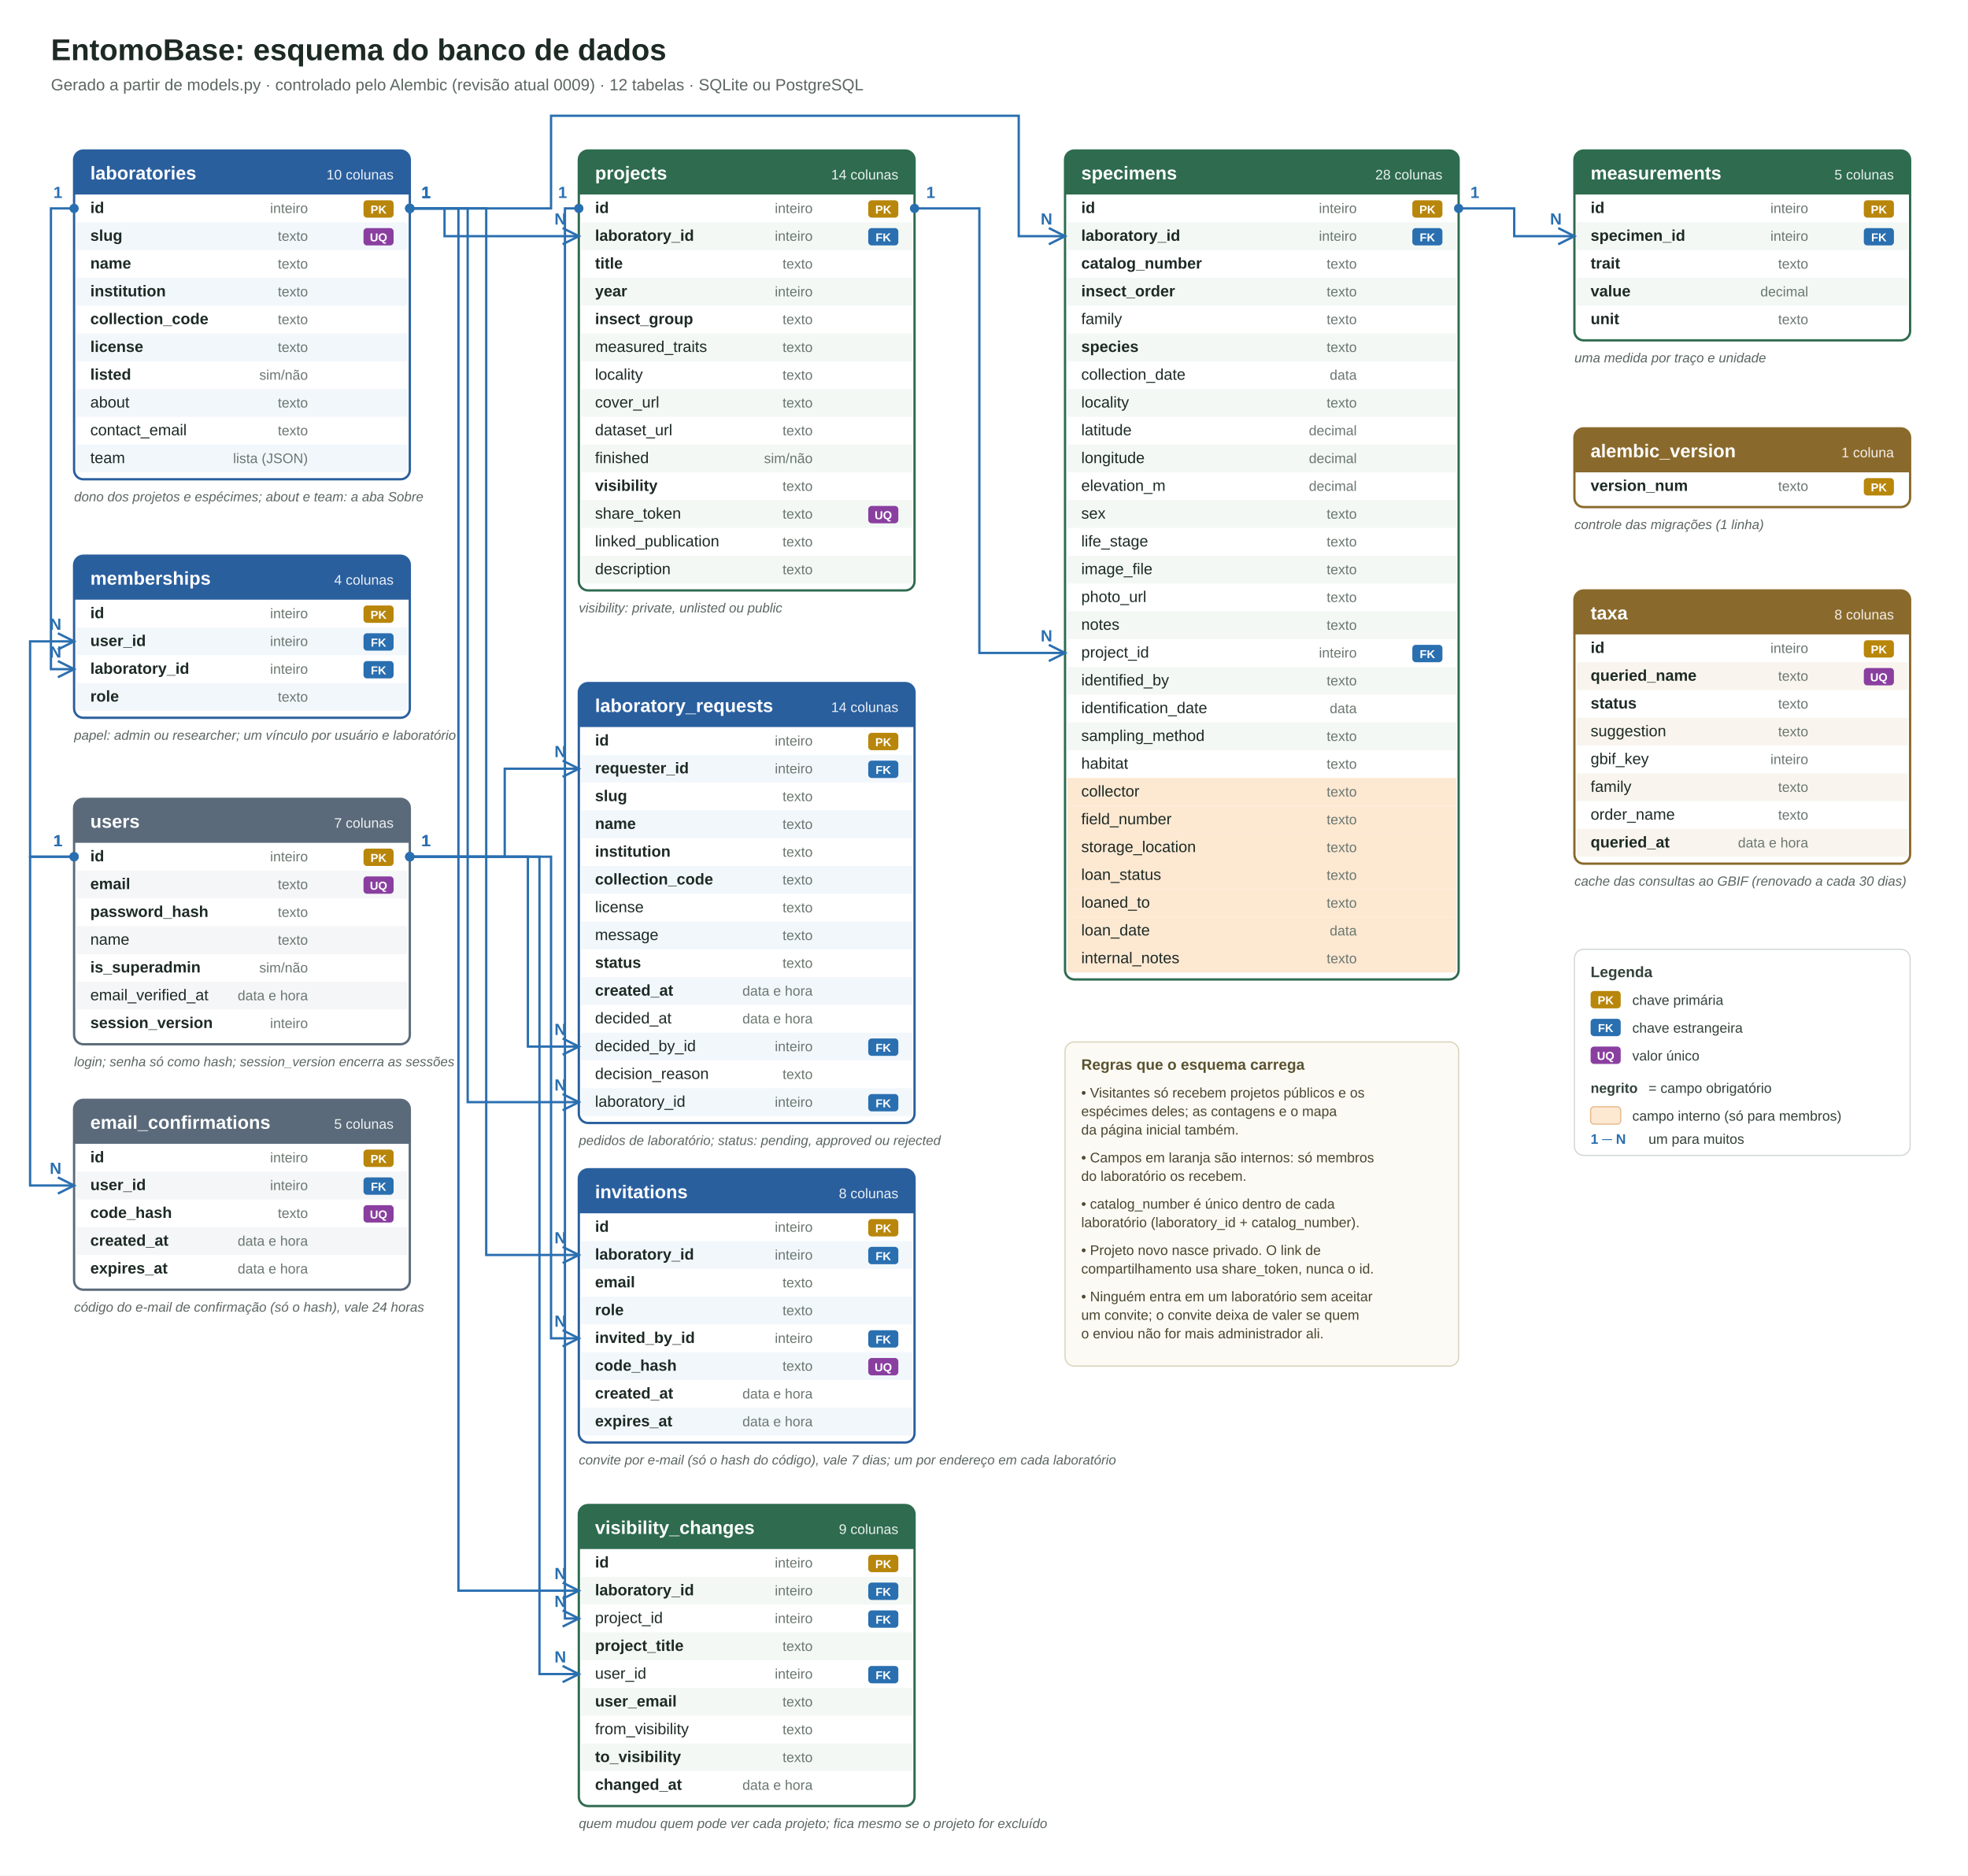
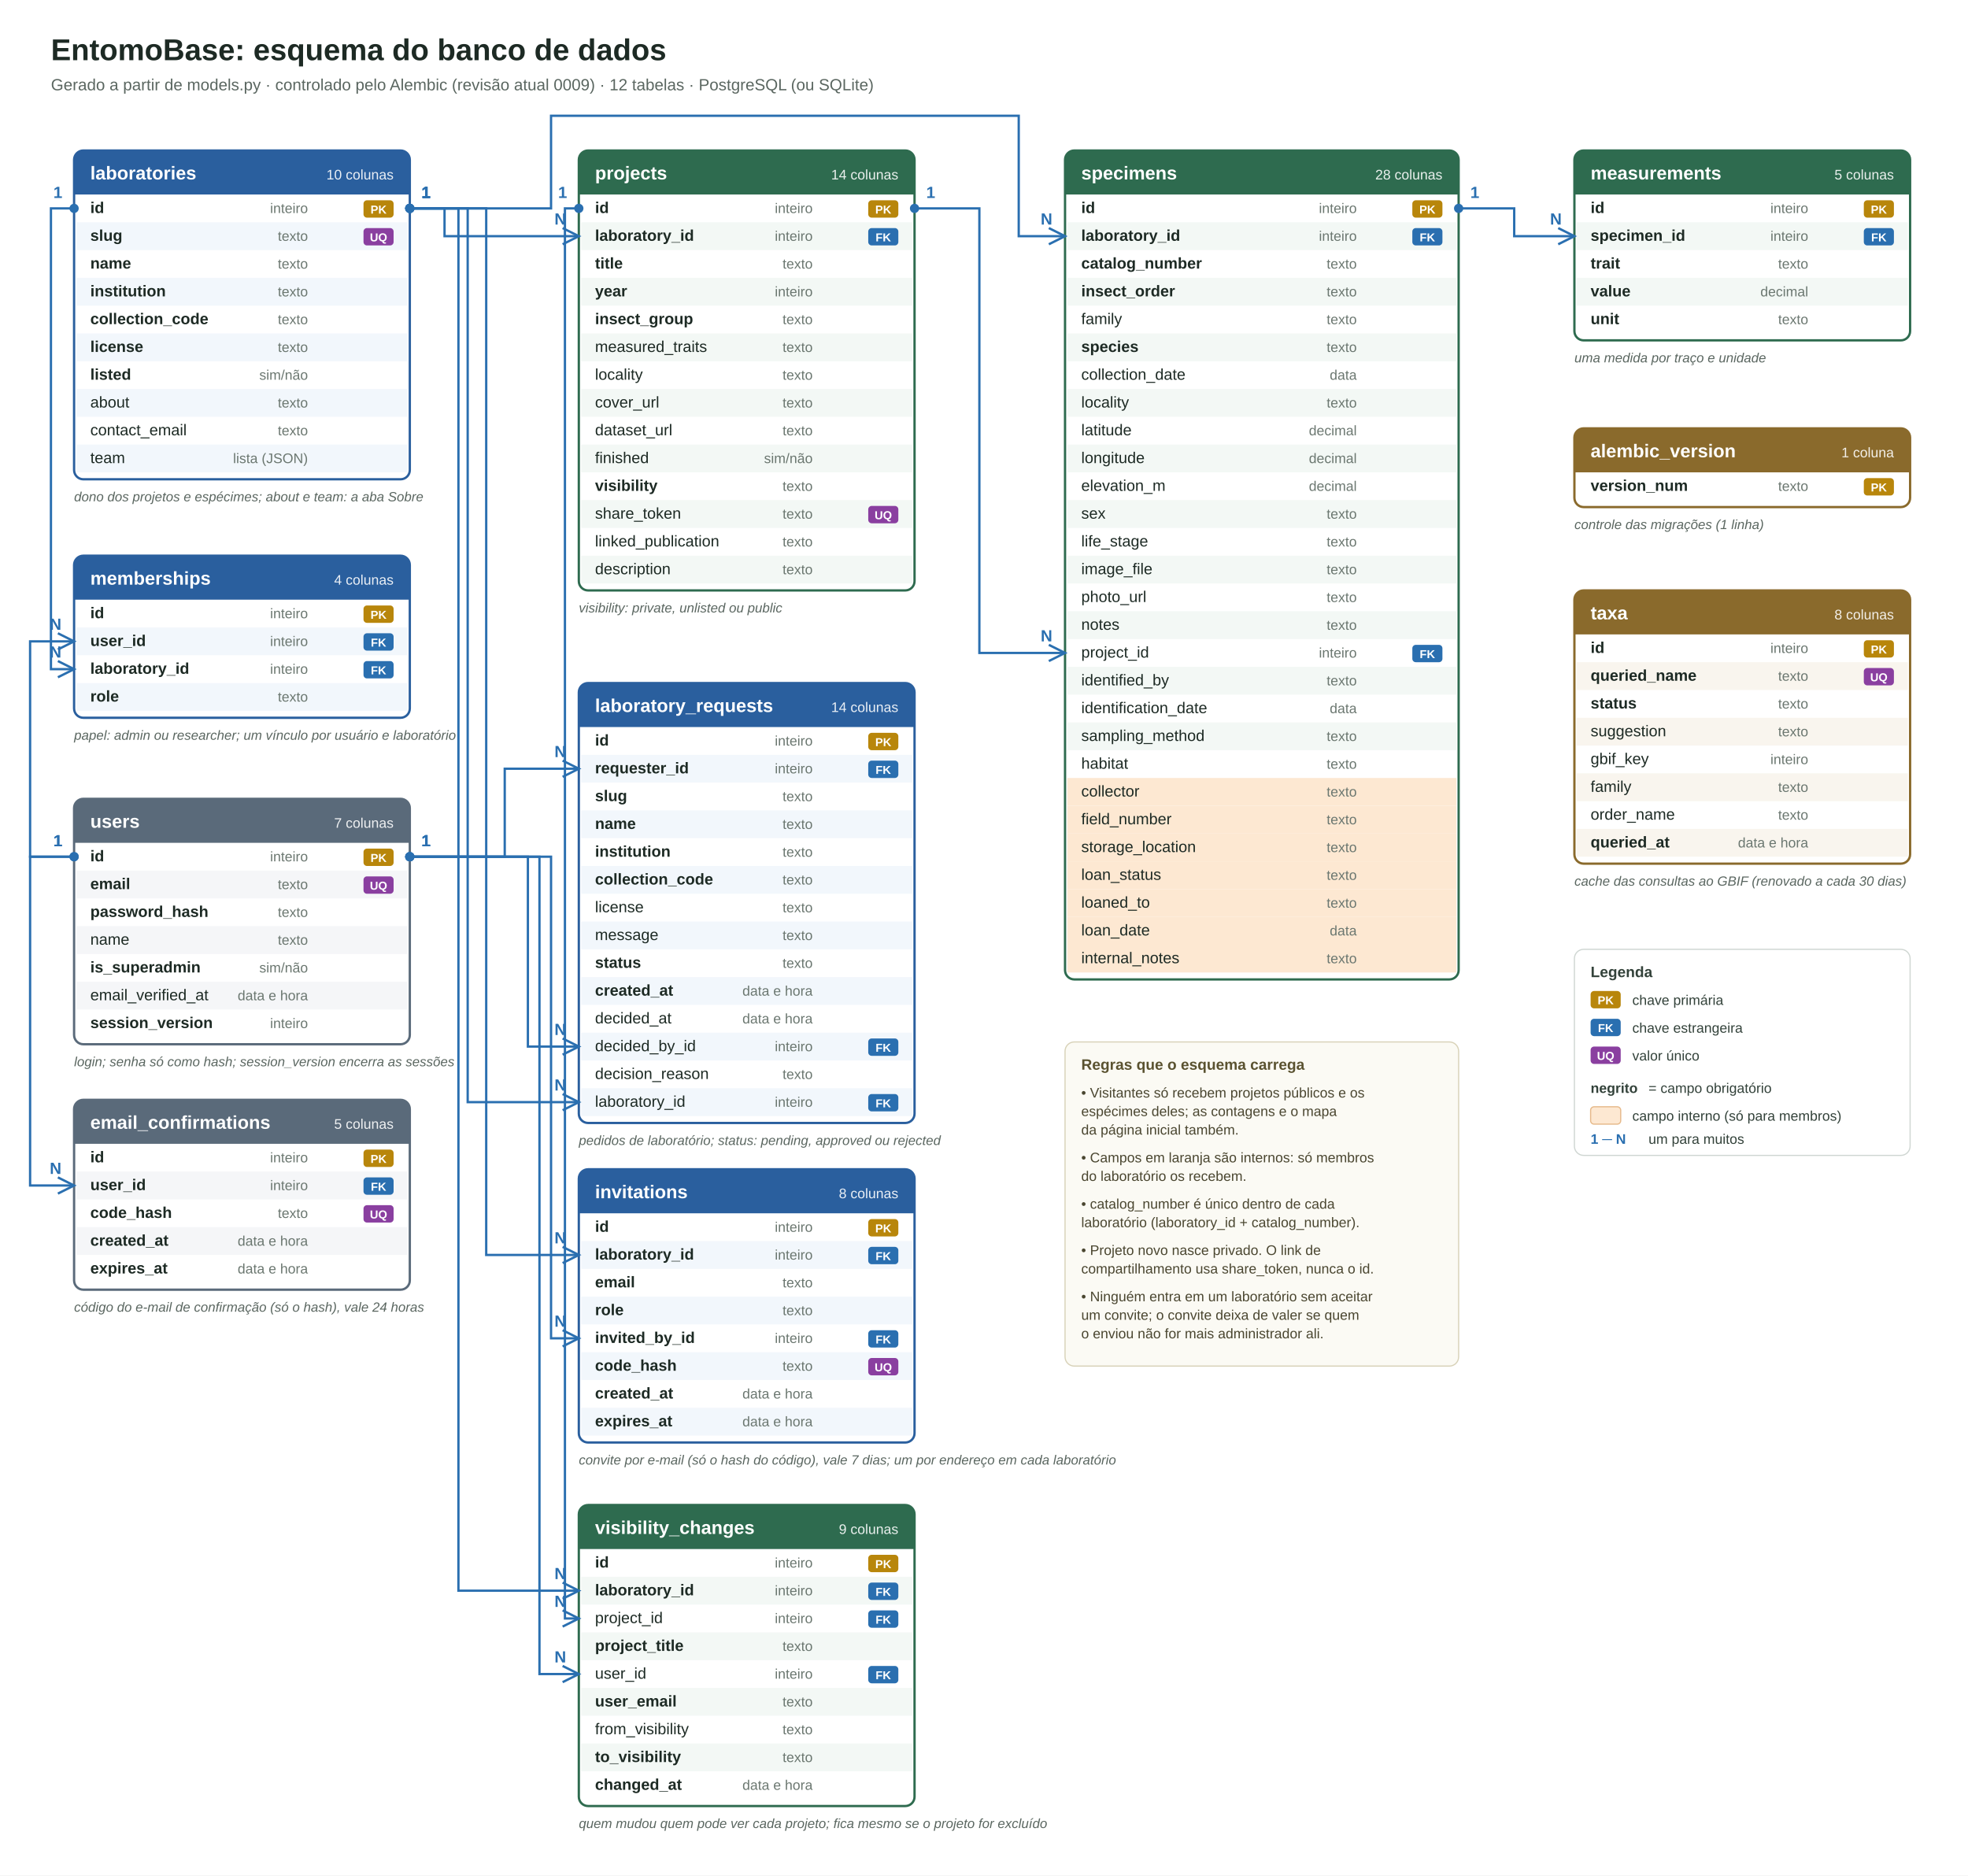
<svg xmlns="http://www.w3.org/2000/svg" viewBox="0 0 1700 1620" width="1700" height="1620" font-family="Segoe UI, Arial, sans-serif">
  <rect width="1700" height="1620" fill="#ffffff" />
  <text x="44" y="52" font-size="26" font-weight="700" fill="#1d2a24">EntomoBase: esquema do banco de dados</text>
-   <text x="44" y="78" font-size="14" fill="#5a6660">Gerado a partir de models.py · controlado pelo Alembic (revisão atual 0009) · 12 tabelas · SQLite ou PostgreSQL</text>
+   <text x="44" y="78" font-size="14" fill="#5a6660">Gerado a partir de models.py · controlado pelo Alembic (revisão atual 0009) · 12 tabelas · PostgreSQL (ou SQLite)</text>
  <rect x="64" y="130" width="290" height="284" rx="8" fill="#ffffff" stroke="#2a5f9e" stroke-width="2" />
  <path d="M64 168 V138 a8 8 0 0 1 8 -8 H346 a8 8 0 0 1 8 8 V168 Z" fill="#2a5f9e" />
  <text x="78" y="155" font-size="16" fill="#ffffff" font-weight="700">laboratories</text>
  <text x="340" y="155" font-size="12" fill="#ffffff" text-anchor="end" opacity="0.9">10 colunas</text>
  <text x="78" y="184" font-size="13.5" fill="#1d2a24" font-weight="700">id</text>
  <text x="266" y="184" font-size="12" fill="#6b7770" text-anchor="end">inteiro</text>
  <rect x="314" y="173" width="26" height="15" rx="3" fill="#b8860b" />
  <text x="327" y="184.5" font-size="10" fill="#ffffff" font-weight="700" text-anchor="middle">PK</text>
  <rect x="66" y="192" width="286" height="24" fill="#eaf1fa" opacity="0.6" />
  <text x="78" y="208" font-size="13.5" fill="#1d2a24" font-weight="700">slug</text>
  <text x="266" y="208" font-size="12" fill="#6b7770" text-anchor="end">texto</text>
  <rect x="314" y="197" width="26" height="15" rx="3" fill="#8a3fa0" />
  <text x="327" y="208.5" font-size="10" fill="#ffffff" font-weight="700" text-anchor="middle">UQ</text>
  <text x="78" y="232" font-size="13.5" fill="#1d2a24" font-weight="700">name</text>
  <text x="266" y="232" font-size="12" fill="#6b7770" text-anchor="end">texto</text>
  <rect x="66" y="240" width="286" height="24" fill="#eaf1fa" opacity="0.6" />
  <text x="78" y="256" font-size="13.5" fill="#1d2a24" font-weight="700">institution</text>
  <text x="266" y="256" font-size="12" fill="#6b7770" text-anchor="end">texto</text>
  <text x="78" y="280" font-size="13.5" fill="#1d2a24" font-weight="700">collection_code</text>
  <text x="266" y="280" font-size="12" fill="#6b7770" text-anchor="end">texto</text>
  <rect x="66" y="288" width="286" height="24" fill="#eaf1fa" opacity="0.6" />
  <text x="78" y="304" font-size="13.5" fill="#1d2a24" font-weight="700">license</text>
  <text x="266" y="304" font-size="12" fill="#6b7770" text-anchor="end">texto</text>
  <text x="78" y="328" font-size="13.5" fill="#1d2a24" font-weight="700">listed</text>
  <text x="266" y="328" font-size="12" fill="#6b7770" text-anchor="end">sim/não</text>
  <rect x="66" y="336" width="286" height="24" fill="#eaf1fa" opacity="0.6" />
  <text x="78" y="352" font-size="13.5" fill="#1d2a24">about</text>
  <text x="266" y="352" font-size="12" fill="#6b7770" text-anchor="end">texto</text>
  <text x="78" y="376" font-size="13.5" fill="#1d2a24">contact_email</text>
  <text x="266" y="376" font-size="12" fill="#6b7770" text-anchor="end">texto</text>
  <rect x="66" y="384" width="286" height="24" fill="#eaf1fa" opacity="0.6" />
  <text x="78" y="400" font-size="13.5" fill="#1d2a24">team</text>
  <text x="266" y="400" font-size="12" fill="#6b7770" text-anchor="end">lista (JSON)</text>
  <text x="64" y="433" font-size="11.5" fill="#5a6660" font-style="italic">dono dos projetos e espécimes; about e team: a aba Sobre</text>
  <rect x="64" y="480" width="290" height="140" rx="8" fill="#ffffff" stroke="#2a5f9e" stroke-width="2" />
  <path d="M64 518 V488 a8 8 0 0 1 8 -8 H346 a8 8 0 0 1 8 8 V518 Z" fill="#2a5f9e" />
  <text x="78" y="505" font-size="16" fill="#ffffff" font-weight="700">memberships</text>
  <text x="340" y="505" font-size="12" fill="#ffffff" text-anchor="end" opacity="0.9">4 colunas</text>
  <text x="78" y="534" font-size="13.5" fill="#1d2a24" font-weight="700">id</text>
  <text x="266" y="534" font-size="12" fill="#6b7770" text-anchor="end">inteiro</text>
  <rect x="314" y="523" width="26" height="15" rx="3" fill="#b8860b" />
  <text x="327" y="534.5" font-size="10" fill="#ffffff" font-weight="700" text-anchor="middle">PK</text>
  <rect x="66" y="542" width="286" height="24" fill="#eaf1fa" opacity="0.6" />
  <text x="78" y="558" font-size="13.5" fill="#1d2a24" font-weight="700">user_id</text>
  <text x="266" y="558" font-size="12" fill="#6b7770" text-anchor="end">inteiro</text>
  <rect x="314" y="547" width="26" height="15" rx="3" fill="#2a6fb0" />
  <text x="327" y="558.5" font-size="10" fill="#ffffff" font-weight="700" text-anchor="middle">FK</text>
  <text x="78" y="582" font-size="13.5" fill="#1d2a24" font-weight="700">laboratory_id</text>
  <text x="266" y="582" font-size="12" fill="#6b7770" text-anchor="end">inteiro</text>
  <rect x="314" y="571" width="26" height="15" rx="3" fill="#2a6fb0" />
  <text x="327" y="582.5" font-size="10" fill="#ffffff" font-weight="700" text-anchor="middle">FK</text>
  <rect x="66" y="590" width="286" height="24" fill="#eaf1fa" opacity="0.6" />
  <text x="78" y="606" font-size="13.5" fill="#1d2a24" font-weight="700">role</text>
  <text x="266" y="606" font-size="12" fill="#6b7770" text-anchor="end">texto</text>
  <text x="64" y="639" font-size="11.5" fill="#5a6660" font-style="italic">papel: admin ou researcher; um vínculo por usuário e laboratório</text>
  <rect x="500" y="130" width="290" height="380" rx="8" fill="#ffffff" stroke="#2e6b4f" stroke-width="2" />
  <path d="M500 168 V138 a8 8 0 0 1 8 -8 H782 a8 8 0 0 1 8 8 V168 Z" fill="#2e6b4f" />
  <text x="514" y="155" font-size="16" fill="#ffffff" font-weight="700">projects</text>
  <text x="776" y="155" font-size="12" fill="#ffffff" text-anchor="end" opacity="0.9">14 colunas</text>
  <text x="514" y="184" font-size="13.5" fill="#1d2a24" font-weight="700">id</text>
  <text x="702" y="184" font-size="12" fill="#6b7770" text-anchor="end">inteiro</text>
  <rect x="750" y="173" width="26" height="15" rx="3" fill="#b8860b" />
  <text x="763" y="184.5" font-size="10" fill="#ffffff" font-weight="700" text-anchor="middle">PK</text>
  <rect x="502" y="192" width="286" height="24" fill="#ebf3ee" opacity="0.6" />
  <text x="514" y="208" font-size="13.5" fill="#1d2a24" font-weight="700">laboratory_id</text>
  <text x="702" y="208" font-size="12" fill="#6b7770" text-anchor="end">inteiro</text>
  <rect x="750" y="197" width="26" height="15" rx="3" fill="#2a6fb0" />
  <text x="763" y="208.5" font-size="10" fill="#ffffff" font-weight="700" text-anchor="middle">FK</text>
  <text x="514" y="232" font-size="13.5" fill="#1d2a24" font-weight="700">title</text>
  <text x="702" y="232" font-size="12" fill="#6b7770" text-anchor="end">texto</text>
  <rect x="502" y="240" width="286" height="24" fill="#ebf3ee" opacity="0.6" />
  <text x="514" y="256" font-size="13.5" fill="#1d2a24" font-weight="700">year</text>
  <text x="702" y="256" font-size="12" fill="#6b7770" text-anchor="end">inteiro</text>
  <text x="514" y="280" font-size="13.5" fill="#1d2a24" font-weight="700">insect_group</text>
  <text x="702" y="280" font-size="12" fill="#6b7770" text-anchor="end">texto</text>
  <rect x="502" y="288" width="286" height="24" fill="#ebf3ee" opacity="0.6" />
  <text x="514" y="304" font-size="13.5" fill="#1d2a24">measured_traits</text>
  <text x="702" y="304" font-size="12" fill="#6b7770" text-anchor="end">texto</text>
  <text x="514" y="328" font-size="13.5" fill="#1d2a24">locality</text>
  <text x="702" y="328" font-size="12" fill="#6b7770" text-anchor="end">texto</text>
  <rect x="502" y="336" width="286" height="24" fill="#ebf3ee" opacity="0.6" />
  <text x="514" y="352" font-size="13.5" fill="#1d2a24">cover_url</text>
  <text x="702" y="352" font-size="12" fill="#6b7770" text-anchor="end">texto</text>
  <text x="514" y="376" font-size="13.5" fill="#1d2a24">dataset_url</text>
  <text x="702" y="376" font-size="12" fill="#6b7770" text-anchor="end">texto</text>
  <rect x="502" y="384" width="286" height="24" fill="#ebf3ee" opacity="0.6" />
  <text x="514" y="400" font-size="13.5" fill="#1d2a24">finished</text>
  <text x="702" y="400" font-size="12" fill="#6b7770" text-anchor="end">sim/não</text>
  <text x="514" y="424" font-size="13.5" fill="#1d2a24" font-weight="700">visibility</text>
  <text x="702" y="424" font-size="12" fill="#6b7770" text-anchor="end">texto</text>
  <rect x="502" y="432" width="286" height="24" fill="#ebf3ee" opacity="0.6" />
  <text x="514" y="448" font-size="13.5" fill="#1d2a24">share_token</text>
  <text x="702" y="448" font-size="12" fill="#6b7770" text-anchor="end">texto</text>
  <rect x="750" y="437" width="26" height="15" rx="3" fill="#8a3fa0" />
  <text x="763" y="448.5" font-size="10" fill="#ffffff" font-weight="700" text-anchor="middle">UQ</text>
  <text x="514" y="472" font-size="13.5" fill="#1d2a24">linked_publication</text>
  <text x="702" y="472" font-size="12" fill="#6b7770" text-anchor="end">texto</text>
  <rect x="502" y="480" width="286" height="24" fill="#ebf3ee" opacity="0.6" />
  <text x="514" y="496" font-size="13.5" fill="#1d2a24">description</text>
  <text x="702" y="496" font-size="12" fill="#6b7770" text-anchor="end">texto</text>
  <text x="500" y="529" font-size="11.5" fill="#5a6660" font-style="italic">visibility: private, unlisted ou public</text>
  <rect x="920" y="130" width="340" height="716" rx="8" fill="#ffffff" stroke="#2e6b4f" stroke-width="2" />
  <path d="M920 168 V138 a8 8 0 0 1 8 -8 H1252 a8 8 0 0 1 8 8 V168 Z" fill="#2e6b4f" />
  <text x="934" y="155" font-size="16" fill="#ffffff" font-weight="700">specimens</text>
  <text x="1246" y="155" font-size="12" fill="#ffffff" text-anchor="end" opacity="0.9">28 colunas</text>
  <text x="934" y="184" font-size="13.5" fill="#1d2a24" font-weight="700">id</text>
  <text x="1172" y="184" font-size="12" fill="#6b7770" text-anchor="end">inteiro</text>
  <rect x="1220" y="173" width="26" height="15" rx="3" fill="#b8860b" />
  <text x="1233" y="184.5" font-size="10" fill="#ffffff" font-weight="700" text-anchor="middle">PK</text>
  <rect x="922" y="192" width="336" height="24" fill="#ebf3ee" opacity="0.6" />
  <text x="934" y="208" font-size="13.5" fill="#1d2a24" font-weight="700">laboratory_id</text>
  <text x="1172" y="208" font-size="12" fill="#6b7770" text-anchor="end">inteiro</text>
  <rect x="1220" y="197" width="26" height="15" rx="3" fill="#2a6fb0" />
  <text x="1233" y="208.5" font-size="10" fill="#ffffff" font-weight="700" text-anchor="middle">FK</text>
  <text x="934" y="232" font-size="13.5" fill="#1d2a24" font-weight="700">catalog_number</text>
  <text x="1172" y="232" font-size="12" fill="#6b7770" text-anchor="end">texto</text>
  <rect x="922" y="240" width="336" height="24" fill="#ebf3ee" opacity="0.6" />
  <text x="934" y="256" font-size="13.5" fill="#1d2a24" font-weight="700">insect_order</text>
  <text x="1172" y="256" font-size="12" fill="#6b7770" text-anchor="end">texto</text>
  <text x="934" y="280" font-size="13.5" fill="#1d2a24">family</text>
  <text x="1172" y="280" font-size="12" fill="#6b7770" text-anchor="end">texto</text>
  <rect x="922" y="288" width="336" height="24" fill="#ebf3ee" opacity="0.6" />
  <text x="934" y="304" font-size="13.5" fill="#1d2a24" font-weight="700">species</text>
  <text x="1172" y="304" font-size="12" fill="#6b7770" text-anchor="end">texto</text>
  <text x="934" y="328" font-size="13.5" fill="#1d2a24">collection_date</text>
  <text x="1172" y="328" font-size="12" fill="#6b7770" text-anchor="end">data</text>
  <rect x="922" y="336" width="336" height="24" fill="#ebf3ee" opacity="0.6" />
  <text x="934" y="352" font-size="13.5" fill="#1d2a24">locality</text>
  <text x="1172" y="352" font-size="12" fill="#6b7770" text-anchor="end">texto</text>
  <text x="934" y="376" font-size="13.5" fill="#1d2a24">latitude</text>
  <text x="1172" y="376" font-size="12" fill="#6b7770" text-anchor="end">decimal</text>
  <rect x="922" y="384" width="336" height="24" fill="#ebf3ee" opacity="0.6" />
  <text x="934" y="400" font-size="13.5" fill="#1d2a24">longitude</text>
  <text x="1172" y="400" font-size="12" fill="#6b7770" text-anchor="end">decimal</text>
  <text x="934" y="424" font-size="13.5" fill="#1d2a24">elevation_m</text>
  <text x="1172" y="424" font-size="12" fill="#6b7770" text-anchor="end">decimal</text>
  <rect x="922" y="432" width="336" height="24" fill="#ebf3ee" opacity="0.6" />
  <text x="934" y="448" font-size="13.5" fill="#1d2a24">sex</text>
  <text x="1172" y="448" font-size="12" fill="#6b7770" text-anchor="end">texto</text>
  <text x="934" y="472" font-size="13.5" fill="#1d2a24">life_stage</text>
  <text x="1172" y="472" font-size="12" fill="#6b7770" text-anchor="end">texto</text>
  <rect x="922" y="480" width="336" height="24" fill="#ebf3ee" opacity="0.6" />
  <text x="934" y="496" font-size="13.5" fill="#1d2a24">image_file</text>
  <text x="1172" y="496" font-size="12" fill="#6b7770" text-anchor="end">texto</text>
  <text x="934" y="520" font-size="13.5" fill="#1d2a24">photo_url</text>
  <text x="1172" y="520" font-size="12" fill="#6b7770" text-anchor="end">texto</text>
  <rect x="922" y="528" width="336" height="24" fill="#ebf3ee" opacity="0.6" />
  <text x="934" y="544" font-size="13.5" fill="#1d2a24">notes</text>
  <text x="1172" y="544" font-size="12" fill="#6b7770" text-anchor="end">texto</text>
  <text x="934" y="568" font-size="13.5" fill="#1d2a24">project_id</text>
  <text x="1172" y="568" font-size="12" fill="#6b7770" text-anchor="end">inteiro</text>
  <rect x="1220" y="557" width="26" height="15" rx="3" fill="#2a6fb0" />
  <text x="1233" y="568.5" font-size="10" fill="#ffffff" font-weight="700" text-anchor="middle">FK</text>
  <rect x="922" y="576" width="336" height="24" fill="#ebf3ee" opacity="0.6" />
  <text x="934" y="592" font-size="13.5" fill="#1d2a24">identified_by</text>
  <text x="1172" y="592" font-size="12" fill="#6b7770" text-anchor="end">texto</text>
  <text x="934" y="616" font-size="13.5" fill="#1d2a24">identification_date</text>
  <text x="1172" y="616" font-size="12" fill="#6b7770" text-anchor="end">data</text>
  <rect x="922" y="624" width="336" height="24" fill="#ebf3ee" opacity="0.6" />
  <text x="934" y="640" font-size="13.5" fill="#1d2a24">sampling_method</text>
  <text x="1172" y="640" font-size="12" fill="#6b7770" text-anchor="end">texto</text>
  <text x="934" y="664" font-size="13.5" fill="#1d2a24">habitat</text>
  <text x="1172" y="664" font-size="12" fill="#6b7770" text-anchor="end">texto</text>
  <rect x="922" y="672" width="336" height="24" fill="#fde8d2" />
  <text x="934" y="688" font-size="13.5" fill="#1d2a24">collector</text>
  <text x="1172" y="688" font-size="12" fill="#6b7770" text-anchor="end">texto</text>
  <rect x="922" y="696" width="336" height="24" fill="#fde8d2" />
  <text x="934" y="712" font-size="13.5" fill="#1d2a24">field_number</text>
  <text x="1172" y="712" font-size="12" fill="#6b7770" text-anchor="end">texto</text>
  <rect x="922" y="720" width="336" height="24" fill="#fde8d2" />
  <text x="934" y="736" font-size="13.5" fill="#1d2a24">storage_location</text>
  <text x="1172" y="736" font-size="12" fill="#6b7770" text-anchor="end">texto</text>
  <rect x="922" y="744" width="336" height="24" fill="#fde8d2" />
  <text x="934" y="760" font-size="13.5" fill="#1d2a24">loan_status</text>
  <text x="1172" y="760" font-size="12" fill="#6b7770" text-anchor="end">texto</text>
  <rect x="922" y="768" width="336" height="24" fill="#fde8d2" />
  <text x="934" y="784" font-size="13.5" fill="#1d2a24">loaned_to</text>
  <text x="1172" y="784" font-size="12" fill="#6b7770" text-anchor="end">texto</text>
  <rect x="922" y="792" width="336" height="24" fill="#fde8d2" />
  <text x="934" y="808" font-size="13.5" fill="#1d2a24">loan_date</text>
  <text x="1172" y="808" font-size="12" fill="#6b7770" text-anchor="end">data</text>
  <rect x="922" y="816" width="336" height="24" fill="#fde8d2" />
  <text x="934" y="832" font-size="13.5" fill="#1d2a24">internal_notes</text>
  <text x="1172" y="832" font-size="12" fill="#6b7770" text-anchor="end">texto</text>
  <rect x="1360" y="130" width="290" height="164" rx="8" fill="#ffffff" stroke="#2e6b4f" stroke-width="2" />
  <path d="M1360 168 V138 a8 8 0 0 1 8 -8 H1642 a8 8 0 0 1 8 8 V168 Z" fill="#2e6b4f" />
  <text x="1374" y="155" font-size="16" fill="#ffffff" font-weight="700">measurements</text>
  <text x="1636" y="155" font-size="12" fill="#ffffff" text-anchor="end" opacity="0.9">5 colunas</text>
  <text x="1374" y="184" font-size="13.5" fill="#1d2a24" font-weight="700">id</text>
  <text x="1562" y="184" font-size="12" fill="#6b7770" text-anchor="end">inteiro</text>
  <rect x="1610" y="173" width="26" height="15" rx="3" fill="#b8860b" />
  <text x="1623" y="184.5" font-size="10" fill="#ffffff" font-weight="700" text-anchor="middle">PK</text>
  <rect x="1362" y="192" width="286" height="24" fill="#ebf3ee" opacity="0.6" />
  <text x="1374" y="208" font-size="13.5" fill="#1d2a24" font-weight="700">specimen_id</text>
  <text x="1562" y="208" font-size="12" fill="#6b7770" text-anchor="end">inteiro</text>
  <rect x="1610" y="197" width="26" height="15" rx="3" fill="#2a6fb0" />
  <text x="1623" y="208.5" font-size="10" fill="#ffffff" font-weight="700" text-anchor="middle">FK</text>
  <text x="1374" y="232" font-size="13.5" fill="#1d2a24" font-weight="700">trait</text>
  <text x="1562" y="232" font-size="12" fill="#6b7770" text-anchor="end">texto</text>
  <rect x="1362" y="240" width="286" height="24" fill="#ebf3ee" opacity="0.6" />
  <text x="1374" y="256" font-size="13.5" fill="#1d2a24" font-weight="700">value</text>
  <text x="1562" y="256" font-size="12" fill="#6b7770" text-anchor="end">decimal</text>
  <text x="1374" y="280" font-size="13.5" fill="#1d2a24" font-weight="700">unit</text>
  <text x="1562" y="280" font-size="12" fill="#6b7770" text-anchor="end">texto</text>
  <text x="1360" y="313" font-size="11.5" fill="#5a6660" font-style="italic">uma medida por traço e unidade</text>
  <rect x="64" y="690" width="290" height="212" rx="8" fill="#ffffff" stroke="#5a6a7a" stroke-width="2" />
  <path d="M64 728 V698 a8 8 0 0 1 8 -8 H346 a8 8 0 0 1 8 8 V728 Z" fill="#5a6a7a" />
  <text x="78" y="715" font-size="16" fill="#ffffff" font-weight="700">users</text>
  <text x="340" y="715" font-size="12" fill="#ffffff" text-anchor="end" opacity="0.9">7 colunas</text>
  <text x="78" y="744" font-size="13.5" fill="#1d2a24" font-weight="700">id</text>
  <text x="266" y="744" font-size="12" fill="#6b7770" text-anchor="end">inteiro</text>
  <rect x="314" y="733" width="26" height="15" rx="3" fill="#b8860b" />
  <text x="327" y="744.5" font-size="10" fill="#ffffff" font-weight="700" text-anchor="middle">PK</text>
  <rect x="66" y="752" width="286" height="24" fill="#eef0f3" opacity="0.6" />
  <text x="78" y="768" font-size="13.5" fill="#1d2a24" font-weight="700">email</text>
  <text x="266" y="768" font-size="12" fill="#6b7770" text-anchor="end">texto</text>
  <rect x="314" y="757" width="26" height="15" rx="3" fill="#8a3fa0" />
  <text x="327" y="768.5" font-size="10" fill="#ffffff" font-weight="700" text-anchor="middle">UQ</text>
  <text x="78" y="792" font-size="13.5" fill="#1d2a24" font-weight="700">password_hash</text>
  <text x="266" y="792" font-size="12" fill="#6b7770" text-anchor="end">texto</text>
  <rect x="66" y="800" width="286" height="24" fill="#eef0f3" opacity="0.6" />
  <text x="78" y="816" font-size="13.5" fill="#1d2a24">name</text>
  <text x="266" y="816" font-size="12" fill="#6b7770" text-anchor="end">texto</text>
  <text x="78" y="840" font-size="13.5" fill="#1d2a24" font-weight="700">is_superadmin</text>
  <text x="266" y="840" font-size="12" fill="#6b7770" text-anchor="end">sim/não</text>
  <rect x="66" y="848" width="286" height="24" fill="#eef0f3" opacity="0.6" />
  <text x="78" y="864" font-size="13.5" fill="#1d2a24">email_verified_at</text>
  <text x="266" y="864" font-size="12" fill="#6b7770" text-anchor="end">data e hora</text>
  <text x="78" y="888" font-size="13.5" fill="#1d2a24" font-weight="700">session_version</text>
  <text x="266" y="888" font-size="12" fill="#6b7770" text-anchor="end">inteiro</text>
  <text x="64" y="921" font-size="11.5" fill="#5a6660" font-style="italic">login; senha só como hash; session_version encerra as sessões</text>
  <rect x="64" y="950" width="290" height="164" rx="8" fill="#ffffff" stroke="#5a6a7a" stroke-width="2" />
  <path d="M64 988 V958 a8 8 0 0 1 8 -8 H346 a8 8 0 0 1 8 8 V988 Z" fill="#5a6a7a" />
  <text x="78" y="975" font-size="16" fill="#ffffff" font-weight="700">email_confirmations</text>
  <text x="340" y="975" font-size="12" fill="#ffffff" text-anchor="end" opacity="0.9">5 colunas</text>
  <text x="78" y="1004" font-size="13.5" fill="#1d2a24" font-weight="700">id</text>
  <text x="266" y="1004" font-size="12" fill="#6b7770" text-anchor="end">inteiro</text>
  <rect x="314" y="993" width="26" height="15" rx="3" fill="#b8860b" />
  <text x="327" y="1004.5" font-size="10" fill="#ffffff" font-weight="700" text-anchor="middle">PK</text>
  <rect x="66" y="1012" width="286" height="24" fill="#eef0f3" opacity="0.6" />
  <text x="78" y="1028" font-size="13.5" fill="#1d2a24" font-weight="700">user_id</text>
  <text x="266" y="1028" font-size="12" fill="#6b7770" text-anchor="end">inteiro</text>
  <rect x="314" y="1017" width="26" height="15" rx="3" fill="#2a6fb0" />
  <text x="327" y="1028.5" font-size="10" fill="#ffffff" font-weight="700" text-anchor="middle">FK</text>
  <text x="78" y="1052" font-size="13.5" fill="#1d2a24" font-weight="700">code_hash</text>
  <text x="266" y="1052" font-size="12" fill="#6b7770" text-anchor="end">texto</text>
  <rect x="314" y="1041" width="26" height="15" rx="3" fill="#8a3fa0" />
  <text x="327" y="1052.5" font-size="10" fill="#ffffff" font-weight="700" text-anchor="middle">UQ</text>
  <rect x="66" y="1060" width="286" height="24" fill="#eef0f3" opacity="0.6" />
  <text x="78" y="1076" font-size="13.5" fill="#1d2a24" font-weight="700">created_at</text>
  <text x="266" y="1076" font-size="12" fill="#6b7770" text-anchor="end">data e hora</text>
  <text x="78" y="1100" font-size="13.5" fill="#1d2a24" font-weight="700">expires_at</text>
  <text x="266" y="1100" font-size="12" fill="#6b7770" text-anchor="end">data e hora</text>
  <text x="64" y="1133" font-size="11.5" fill="#5a6660" font-style="italic">código do e-mail de confirmação (só o hash), vale 24 horas</text>
  <rect x="500" y="1010" width="290" height="236" rx="8" fill="#ffffff" stroke="#2a5f9e" stroke-width="2" />
  <path d="M500 1048 V1018 a8 8 0 0 1 8 -8 H782 a8 8 0 0 1 8 8 V1048 Z" fill="#2a5f9e" />
  <text x="514" y="1035" font-size="16" fill="#ffffff" font-weight="700">invitations</text>
  <text x="776" y="1035" font-size="12" fill="#ffffff" text-anchor="end" opacity="0.9">8 colunas</text>
  <text x="514" y="1064" font-size="13.5" fill="#1d2a24" font-weight="700">id</text>
  <text x="702" y="1064" font-size="12" fill="#6b7770" text-anchor="end">inteiro</text>
  <rect x="750" y="1053" width="26" height="15" rx="3" fill="#b8860b" />
  <text x="763" y="1064.5" font-size="10" fill="#ffffff" font-weight="700" text-anchor="middle">PK</text>
  <rect x="502" y="1072" width="286" height="24" fill="#eaf1fa" opacity="0.6" />
  <text x="514" y="1088" font-size="13.5" fill="#1d2a24" font-weight="700">laboratory_id</text>
  <text x="702" y="1088" font-size="12" fill="#6b7770" text-anchor="end">inteiro</text>
  <rect x="750" y="1077" width="26" height="15" rx="3" fill="#2a6fb0" />
  <text x="763" y="1088.5" font-size="10" fill="#ffffff" font-weight="700" text-anchor="middle">FK</text>
  <text x="514" y="1112" font-size="13.5" fill="#1d2a24" font-weight="700">email</text>
  <text x="702" y="1112" font-size="12" fill="#6b7770" text-anchor="end">texto</text>
  <rect x="502" y="1120" width="286" height="24" fill="#eaf1fa" opacity="0.6" />
  <text x="514" y="1136" font-size="13.5" fill="#1d2a24" font-weight="700">role</text>
  <text x="702" y="1136" font-size="12" fill="#6b7770" text-anchor="end">texto</text>
  <text x="514" y="1160" font-size="13.5" fill="#1d2a24" font-weight="700">invited_by_id</text>
  <text x="702" y="1160" font-size="12" fill="#6b7770" text-anchor="end">inteiro</text>
  <rect x="750" y="1149" width="26" height="15" rx="3" fill="#2a6fb0" />
  <text x="763" y="1160.5" font-size="10" fill="#ffffff" font-weight="700" text-anchor="middle">FK</text>
  <rect x="502" y="1168" width="286" height="24" fill="#eaf1fa" opacity="0.6" />
  <text x="514" y="1184" font-size="13.5" fill="#1d2a24" font-weight="700">code_hash</text>
  <text x="702" y="1184" font-size="12" fill="#6b7770" text-anchor="end">texto</text>
  <rect x="750" y="1173" width="26" height="15" rx="3" fill="#8a3fa0" />
  <text x="763" y="1184.5" font-size="10" fill="#ffffff" font-weight="700" text-anchor="middle">UQ</text>
  <text x="514" y="1208" font-size="13.5" fill="#1d2a24" font-weight="700">created_at</text>
  <text x="702" y="1208" font-size="12" fill="#6b7770" text-anchor="end">data e hora</text>
  <rect x="502" y="1216" width="286" height="24" fill="#eaf1fa" opacity="0.6" />
  <text x="514" y="1232" font-size="13.5" fill="#1d2a24" font-weight="700">expires_at</text>
  <text x="702" y="1232" font-size="12" fill="#6b7770" text-anchor="end">data e hora</text>
  <text x="500" y="1265" font-size="11.5" fill="#5a6660" font-style="italic">convite por e-mail (só o hash do código), vale 7 dias; um por endereço em cada laboratório</text>
  <rect x="500" y="1300" width="290" height="260" rx="8" fill="#ffffff" stroke="#2e6b4f" stroke-width="2" />
  <path d="M500 1338 V1308 a8 8 0 0 1 8 -8 H782 a8 8 0 0 1 8 8 V1338 Z" fill="#2e6b4f" />
  <text x="514" y="1325" font-size="16" fill="#ffffff" font-weight="700">visibility_changes</text>
  <text x="776" y="1325" font-size="12" fill="#ffffff" text-anchor="end" opacity="0.9">9 colunas</text>
  <text x="514" y="1354" font-size="13.5" fill="#1d2a24" font-weight="700">id</text>
  <text x="702" y="1354" font-size="12" fill="#6b7770" text-anchor="end">inteiro</text>
  <rect x="750" y="1343" width="26" height="15" rx="3" fill="#b8860b" />
  <text x="763" y="1354.5" font-size="10" fill="#ffffff" font-weight="700" text-anchor="middle">PK</text>
  <rect x="502" y="1362" width="286" height="24" fill="#ebf3ee" opacity="0.6" />
  <text x="514" y="1378" font-size="13.5" fill="#1d2a24" font-weight="700">laboratory_id</text>
  <text x="702" y="1378" font-size="12" fill="#6b7770" text-anchor="end">inteiro</text>
  <rect x="750" y="1367" width="26" height="15" rx="3" fill="#2a6fb0" />
  <text x="763" y="1378.5" font-size="10" fill="#ffffff" font-weight="700" text-anchor="middle">FK</text>
  <text x="514" y="1402" font-size="13.5" fill="#1d2a24">project_id</text>
  <text x="702" y="1402" font-size="12" fill="#6b7770" text-anchor="end">inteiro</text>
  <rect x="750" y="1391" width="26" height="15" rx="3" fill="#2a6fb0" />
  <text x="763" y="1402.5" font-size="10" fill="#ffffff" font-weight="700" text-anchor="middle">FK</text>
  <rect x="502" y="1410" width="286" height="24" fill="#ebf3ee" opacity="0.6" />
  <text x="514" y="1426" font-size="13.5" fill="#1d2a24" font-weight="700">project_title</text>
  <text x="702" y="1426" font-size="12" fill="#6b7770" text-anchor="end">texto</text>
  <text x="514" y="1450" font-size="13.5" fill="#1d2a24">user_id</text>
  <text x="702" y="1450" font-size="12" fill="#6b7770" text-anchor="end">inteiro</text>
  <rect x="750" y="1439" width="26" height="15" rx="3" fill="#2a6fb0" />
  <text x="763" y="1450.5" font-size="10" fill="#ffffff" font-weight="700" text-anchor="middle">FK</text>
  <rect x="502" y="1458" width="286" height="24" fill="#ebf3ee" opacity="0.6" />
  <text x="514" y="1474" font-size="13.5" fill="#1d2a24" font-weight="700">user_email</text>
  <text x="702" y="1474" font-size="12" fill="#6b7770" text-anchor="end">texto</text>
  <text x="514" y="1498" font-size="13.5" fill="#1d2a24">from_visibility</text>
  <text x="702" y="1498" font-size="12" fill="#6b7770" text-anchor="end">texto</text>
  <rect x="502" y="1506" width="286" height="24" fill="#ebf3ee" opacity="0.6" />
  <text x="514" y="1522" font-size="13.5" fill="#1d2a24" font-weight="700">to_visibility</text>
  <text x="702" y="1522" font-size="12" fill="#6b7770" text-anchor="end">texto</text>
  <text x="514" y="1546" font-size="13.5" fill="#1d2a24" font-weight="700">changed_at</text>
  <text x="702" y="1546" font-size="12" fill="#6b7770" text-anchor="end">data e hora</text>
  <text x="500" y="1579" font-size="11.5" fill="#5a6660" font-style="italic">quem mudou quem pode ver cada projeto; fica mesmo se o projeto for excluído</text>
  <rect x="500" y="590" width="290" height="380" rx="8" fill="#ffffff" stroke="#2a5f9e" stroke-width="2" />
  <path d="M500 628 V598 a8 8 0 0 1 8 -8 H782 a8 8 0 0 1 8 8 V628 Z" fill="#2a5f9e" />
  <text x="514" y="615" font-size="16" fill="#ffffff" font-weight="700">laboratory_requests</text>
  <text x="776" y="615" font-size="12" fill="#ffffff" text-anchor="end" opacity="0.9">14 colunas</text>
  <text x="514" y="644" font-size="13.5" fill="#1d2a24" font-weight="700">id</text>
  <text x="702" y="644" font-size="12" fill="#6b7770" text-anchor="end">inteiro</text>
  <rect x="750" y="633" width="26" height="15" rx="3" fill="#b8860b" />
  <text x="763" y="644.5" font-size="10" fill="#ffffff" font-weight="700" text-anchor="middle">PK</text>
  <rect x="502" y="652" width="286" height="24" fill="#eaf1fa" opacity="0.6" />
  <text x="514" y="668" font-size="13.5" fill="#1d2a24" font-weight="700">requester_id</text>
  <text x="702" y="668" font-size="12" fill="#6b7770" text-anchor="end">inteiro</text>
  <rect x="750" y="657" width="26" height="15" rx="3" fill="#2a6fb0" />
  <text x="763" y="668.5" font-size="10" fill="#ffffff" font-weight="700" text-anchor="middle">FK</text>
  <text x="514" y="692" font-size="13.5" fill="#1d2a24" font-weight="700">slug</text>
  <text x="702" y="692" font-size="12" fill="#6b7770" text-anchor="end">texto</text>
  <rect x="502" y="700" width="286" height="24" fill="#eaf1fa" opacity="0.6" />
  <text x="514" y="716" font-size="13.5" fill="#1d2a24" font-weight="700">name</text>
  <text x="702" y="716" font-size="12" fill="#6b7770" text-anchor="end">texto</text>
  <text x="514" y="740" font-size="13.5" fill="#1d2a24" font-weight="700">institution</text>
  <text x="702" y="740" font-size="12" fill="#6b7770" text-anchor="end">texto</text>
  <rect x="502" y="748" width="286" height="24" fill="#eaf1fa" opacity="0.6" />
  <text x="514" y="764" font-size="13.5" fill="#1d2a24" font-weight="700">collection_code</text>
  <text x="702" y="764" font-size="12" fill="#6b7770" text-anchor="end">texto</text>
  <text x="514" y="788" font-size="13.5" fill="#1d2a24">license</text>
  <text x="702" y="788" font-size="12" fill="#6b7770" text-anchor="end">texto</text>
  <rect x="502" y="796" width="286" height="24" fill="#eaf1fa" opacity="0.6" />
  <text x="514" y="812" font-size="13.5" fill="#1d2a24">message</text>
  <text x="702" y="812" font-size="12" fill="#6b7770" text-anchor="end">texto</text>
  <text x="514" y="836" font-size="13.5" fill="#1d2a24" font-weight="700">status</text>
  <text x="702" y="836" font-size="12" fill="#6b7770" text-anchor="end">texto</text>
  <rect x="502" y="844" width="286" height="24" fill="#eaf1fa" opacity="0.6" />
  <text x="514" y="860" font-size="13.5" fill="#1d2a24" font-weight="700">created_at</text>
  <text x="702" y="860" font-size="12" fill="#6b7770" text-anchor="end">data e hora</text>
  <text x="514" y="884" font-size="13.5" fill="#1d2a24">decided_at</text>
  <text x="702" y="884" font-size="12" fill="#6b7770" text-anchor="end">data e hora</text>
  <rect x="502" y="892" width="286" height="24" fill="#eaf1fa" opacity="0.6" />
  <text x="514" y="908" font-size="13.5" fill="#1d2a24">decided_by_id</text>
  <text x="702" y="908" font-size="12" fill="#6b7770" text-anchor="end">inteiro</text>
  <rect x="750" y="897" width="26" height="15" rx="3" fill="#2a6fb0" />
  <text x="763" y="908.5" font-size="10" fill="#ffffff" font-weight="700" text-anchor="middle">FK</text>
  <text x="514" y="932" font-size="13.5" fill="#1d2a24">decision_reason</text>
  <text x="702" y="932" font-size="12" fill="#6b7770" text-anchor="end">texto</text>
  <rect x="502" y="940" width="286" height="24" fill="#eaf1fa" opacity="0.6" />
  <text x="514" y="956" font-size="13.5" fill="#1d2a24">laboratory_id</text>
  <text x="702" y="956" font-size="12" fill="#6b7770" text-anchor="end">inteiro</text>
  <rect x="750" y="945" width="26" height="15" rx="3" fill="#2a6fb0" />
  <text x="763" y="956.5" font-size="10" fill="#ffffff" font-weight="700" text-anchor="middle">FK</text>
  <text x="500" y="989" font-size="11.5" fill="#5a6660" font-style="italic">pedidos de laboratório; status: pending, approved ou rejected</text>
  <rect x="1360" y="510" width="290" height="236" rx="8" fill="#ffffff" stroke="#8a6a2c" stroke-width="2" />
  <path d="M1360 548 V518 a8 8 0 0 1 8 -8 H1642 a8 8 0 0 1 8 8 V548 Z" fill="#8a6a2c" />
  <text x="1374" y="535" font-size="16" fill="#ffffff" font-weight="700">taxa</text>
  <text x="1636" y="535" font-size="12" fill="#ffffff" text-anchor="end" opacity="0.9">8 colunas</text>
  <text x="1374" y="564" font-size="13.5" fill="#1d2a24" font-weight="700">id</text>
  <text x="1562" y="564" font-size="12" fill="#6b7770" text-anchor="end">inteiro</text>
  <rect x="1610" y="553" width="26" height="15" rx="3" fill="#b8860b" />
  <text x="1623" y="564.5" font-size="10" fill="#ffffff" font-weight="700" text-anchor="middle">PK</text>
  <rect x="1362" y="572" width="286" height="24" fill="#f5efe2" opacity="0.6" />
  <text x="1374" y="588" font-size="13.5" fill="#1d2a24" font-weight="700">queried_name</text>
  <text x="1562" y="588" font-size="12" fill="#6b7770" text-anchor="end">texto</text>
  <rect x="1610" y="577" width="26" height="15" rx="3" fill="#8a3fa0" />
  <text x="1623" y="588.5" font-size="10" fill="#ffffff" font-weight="700" text-anchor="middle">UQ</text>
  <text x="1374" y="612" font-size="13.5" fill="#1d2a24" font-weight="700">status</text>
  <text x="1562" y="612" font-size="12" fill="#6b7770" text-anchor="end">texto</text>
  <rect x="1362" y="620" width="286" height="24" fill="#f5efe2" opacity="0.6" />
  <text x="1374" y="636" font-size="13.5" fill="#1d2a24">suggestion</text>
  <text x="1562" y="636" font-size="12" fill="#6b7770" text-anchor="end">texto</text>
  <text x="1374" y="660" font-size="13.5" fill="#1d2a24">gbif_key</text>
  <text x="1562" y="660" font-size="12" fill="#6b7770" text-anchor="end">inteiro</text>
  <rect x="1362" y="668" width="286" height="24" fill="#f5efe2" opacity="0.6" />
  <text x="1374" y="684" font-size="13.5" fill="#1d2a24">family</text>
  <text x="1562" y="684" font-size="12" fill="#6b7770" text-anchor="end">texto</text>
  <text x="1374" y="708" font-size="13.5" fill="#1d2a24">order_name</text>
  <text x="1562" y="708" font-size="12" fill="#6b7770" text-anchor="end">texto</text>
  <rect x="1362" y="716" width="286" height="24" fill="#f5efe2" opacity="0.6" />
  <text x="1374" y="732" font-size="13.5" fill="#1d2a24" font-weight="700">queried_at</text>
  <text x="1562" y="732" font-size="12" fill="#6b7770" text-anchor="end">data e hora</text>
  <text x="1360" y="765" font-size="11.5" fill="#5a6660" font-style="italic">cache das consultas ao GBIF (renovado a cada 30 dias)</text>
  <rect x="1360" y="370" width="290" height="68" rx="8" fill="#ffffff" stroke="#8a6a2c" stroke-width="2" />
  <path d="M1360 408 V378 a8 8 0 0 1 8 -8 H1642 a8 8 0 0 1 8 8 V408 Z" fill="#8a6a2c" />
  <text x="1374" y="395" font-size="16" fill="#ffffff" font-weight="700">alembic_version</text>
  <text x="1636" y="395" font-size="12" fill="#ffffff" text-anchor="end" opacity="0.9">1 coluna</text>
  <text x="1374" y="424" font-size="13.5" fill="#1d2a24" font-weight="700">version_num</text>
  <text x="1562" y="424" font-size="12" fill="#6b7770" text-anchor="end">texto</text>
  <rect x="1610" y="413" width="26" height="15" rx="3" fill="#b8860b" />
  <text x="1623" y="424.5" font-size="10" fill="#ffffff" font-weight="700" text-anchor="middle">PK</text>
  <text x="1360" y="457" font-size="11.5" fill="#5a6660" font-style="italic">controle das migrações (1 linha)</text>
  <path d="M64 740 L26 740 L26 554 L64 554" fill="none" stroke="#2a6fb0" stroke-width="2" />
  <circle cx="64" cy="740" r="4" fill="#2a6fb0" />
  <text x="50" y="731" font-size="14" fill="#2a6fb0" font-weight="700" text-anchor="middle">1</text>
  <path d="M50 547 L64 554 L50 561" fill="none" stroke="#2a6fb0" stroke-width="2" />
  <text x="48" y="544" font-size="14" fill="#2a6fb0" font-weight="700" text-anchor="middle">N</text>
  <path d="M64 180 L44 180 L44 578 L64 578" fill="none" stroke="#2a6fb0" stroke-width="2" />
  <circle cx="64" cy="180" r="4" fill="#2a6fb0" />
  <text x="50" y="171" font-size="14" fill="#2a6fb0" font-weight="700" text-anchor="middle">1</text>
  <path d="M50 571 L64 578 L50 585" fill="none" stroke="#2a6fb0" stroke-width="2" />
  <text x="48" y="568" font-size="14" fill="#2a6fb0" font-weight="700" text-anchor="middle">N</text>
  <path d="M354 180 L384 180 L384 204 L500 204" fill="none" stroke="#2a6fb0" stroke-width="2" />
  <circle cx="354" cy="180" r="4" fill="#2a6fb0" />
  <text x="368" y="171" font-size="14" fill="#2a6fb0" font-weight="700" text-anchor="middle">1</text>
  <path d="M486 197 L500 204 L486 211" fill="none" stroke="#2a6fb0" stroke-width="2" />
  <text x="484" y="194" font-size="14" fill="#2a6fb0" font-weight="700" text-anchor="middle">N</text>
  <path d="M354 180 L476 180 L476 100 L880 100 L880 204 L920 204" fill="none" stroke="#2a6fb0" stroke-width="2" />
  <circle cx="354" cy="180" r="4" fill="#2a6fb0" />
  <text x="368" y="171" font-size="14" fill="#2a6fb0" font-weight="700" text-anchor="middle">1</text>
  <path d="M906 197 L920 204 L906 211" fill="none" stroke="#2a6fb0" stroke-width="2" />
  <text x="904" y="194" font-size="14" fill="#2a6fb0" font-weight="700" text-anchor="middle">N</text>
  <path d="M790 180 L846 180 L846 564 L920 564" fill="none" stroke="#2a6fb0" stroke-width="2" />
  <circle cx="790" cy="180" r="4" fill="#2a6fb0" />
  <text x="804" y="171" font-size="14" fill="#2a6fb0" font-weight="700" text-anchor="middle">1</text>
  <path d="M906 557 L920 564 L906 571" fill="none" stroke="#2a6fb0" stroke-width="2" />
  <text x="904" y="554" font-size="14" fill="#2a6fb0" font-weight="700" text-anchor="middle">N</text>
  <path d="M1260 180 L1308 180 L1308 204 L1360 204" fill="none" stroke="#2a6fb0" stroke-width="2" />
  <circle cx="1260" cy="180" r="4" fill="#2a6fb0" />
  <text x="1274" y="171" font-size="14" fill="#2a6fb0" font-weight="700" text-anchor="middle">1</text>
  <path d="M1346 197 L1360 204 L1346 211" fill="none" stroke="#2a6fb0" stroke-width="2" />
  <text x="1344" y="194" font-size="14" fill="#2a6fb0" font-weight="700" text-anchor="middle">N</text>
  <path d="M64 740 L26 740 L26 1024 L64 1024" fill="none" stroke="#2a6fb0" stroke-width="2" />
  <circle cx="64" cy="740" r="4" fill="#2a6fb0" />
  <text x="50" y="731" font-size="14" fill="#2a6fb0" font-weight="700" text-anchor="middle">1</text>
  <path d="M50 1017 L64 1024 L50 1031" fill="none" stroke="#2a6fb0" stroke-width="2" />
  <text x="48" y="1014" font-size="14" fill="#2a6fb0" font-weight="700" text-anchor="middle">N</text>
  <path d="M354 180 L420 180 L420 1084 L500 1084" fill="none" stroke="#2a6fb0" stroke-width="2" />
  <circle cx="354" cy="180" r="4" fill="#2a6fb0" />
  <text x="368" y="171" font-size="14" fill="#2a6fb0" font-weight="700" text-anchor="middle">1</text>
  <path d="M486 1077 L500 1084 L486 1091" fill="none" stroke="#2a6fb0" stroke-width="2" />
  <text x="484" y="1074" font-size="14" fill="#2a6fb0" font-weight="700" text-anchor="middle">N</text>
  <path d="M354 740 L476 740 L476 1156 L500 1156" fill="none" stroke="#2a6fb0" stroke-width="2" />
  <circle cx="354" cy="740" r="4" fill="#2a6fb0" />
  <text x="368" y="731" font-size="14" fill="#2a6fb0" font-weight="700" text-anchor="middle">1</text>
  <path d="M486 1149 L500 1156 L486 1163" fill="none" stroke="#2a6fb0" stroke-width="2" />
  <text x="484" y="1146" font-size="14" fill="#2a6fb0" font-weight="700" text-anchor="middle">N</text>
  <path d="M354 180 L396 180 L396 1374 L500 1374" fill="none" stroke="#2a6fb0" stroke-width="2" />
  <circle cx="354" cy="180" r="4" fill="#2a6fb0" />
  <text x="368" y="171" font-size="14" fill="#2a6fb0" font-weight="700" text-anchor="middle">1</text>
  <path d="M486 1367 L500 1374 L486 1381" fill="none" stroke="#2a6fb0" stroke-width="2" />
  <text x="484" y="1364" font-size="14" fill="#2a6fb0" font-weight="700" text-anchor="middle">N</text>
  <path d="M500 180 L488 180 L488 1398 L500 1398" fill="none" stroke="#2a6fb0" stroke-width="2" />
  <circle cx="500" cy="180" r="4" fill="#2a6fb0" />
  <text x="486" y="171" font-size="14" fill="#2a6fb0" font-weight="700" text-anchor="middle">1</text>
  <path d="M486 1391 L500 1398 L486 1405" fill="none" stroke="#2a6fb0" stroke-width="2" />
  <text x="484" y="1388" font-size="14" fill="#2a6fb0" font-weight="700" text-anchor="middle">N</text>
  <path d="M354 740 L466 740 L466 1446 L500 1446" fill="none" stroke="#2a6fb0" stroke-width="2" />
  <circle cx="354" cy="740" r="4" fill="#2a6fb0" />
  <text x="368" y="731" font-size="14" fill="#2a6fb0" font-weight="700" text-anchor="middle">1</text>
  <path d="M486 1439 L500 1446 L486 1453" fill="none" stroke="#2a6fb0" stroke-width="2" />
  <text x="484" y="1436" font-size="14" fill="#2a6fb0" font-weight="700" text-anchor="middle">N</text>
  <path d="M354 740 L436 740 L436 664 L500 664" fill="none" stroke="#2a6fb0" stroke-width="2" />
  <circle cx="354" cy="740" r="4" fill="#2a6fb0" />
  <text x="368" y="731" font-size="14" fill="#2a6fb0" font-weight="700" text-anchor="middle">1</text>
  <path d="M486 657 L500 664 L486 671" fill="none" stroke="#2a6fb0" stroke-width="2" />
  <text x="484" y="654" font-size="14" fill="#2a6fb0" font-weight="700" text-anchor="middle">N</text>
  <path d="M354 740 L456 740 L456 904 L500 904" fill="none" stroke="#2a6fb0" stroke-width="2" />
  <circle cx="354" cy="740" r="4" fill="#2a6fb0" />
  <text x="368" y="731" font-size="14" fill="#2a6fb0" font-weight="700" text-anchor="middle">1</text>
  <path d="M486 897 L500 904 L486 911" fill="none" stroke="#2a6fb0" stroke-width="2" />
  <text x="484" y="894" font-size="14" fill="#2a6fb0" font-weight="700" text-anchor="middle">N</text>
  <path d="M354 180 L404 180 L404 952 L500 952" fill="none" stroke="#2a6fb0" stroke-width="2" />
  <circle cx="354" cy="180" r="4" fill="#2a6fb0" />
  <text x="368" y="171" font-size="14" fill="#2a6fb0" font-weight="700" text-anchor="middle">1</text>
  <path d="M486 945 L500 952 L486 959" fill="none" stroke="#2a6fb0" stroke-width="2" />
  <text x="484" y="942" font-size="14" fill="#2a6fb0" font-weight="700" text-anchor="middle">N</text>
  <rect x="920" y="900" width="340" height="280" rx="8" fill="#fbfaf4" stroke="#d8d2b8" />
  <text x="934" y="924" font-size="13" fill="#5a5230" font-weight="700">Regras que o esquema carrega</text>
  <text x="934" y="948" font-size="12" fill="#4a4630">• Visitantes só recebem projetos públicos e os</text>
  <text x="934" y="964" font-size="12" fill="#4a4630">   espécimes deles; as contagens e o mapa</text>
  <text x="934" y="980" font-size="12" fill="#4a4630">   da página inicial também.</text>
  <text x="934" y="1004" font-size="12" fill="#4a4630">• Campos em laranja são internos: só membros</text>
  <text x="934" y="1020" font-size="12" fill="#4a4630">   do laboratório os recebem.</text>
  <text x="934" y="1044" font-size="12" fill="#4a4630">• catalog_number é único dentro de cada</text>
  <text x="934" y="1060" font-size="12" fill="#4a4630">   laboratório (laboratory_id + catalog_number).</text>
  <text x="934" y="1084" font-size="12" fill="#4a4630">• Projeto novo nasce privado. O link de</text>
  <text x="934" y="1100" font-size="12" fill="#4a4630">   compartilhamento usa share_token, nunca o id.</text>
  <text x="934" y="1124" font-size="12" fill="#4a4630">• Ninguém entra em um laboratório sem aceitar</text>
  <text x="934" y="1140" font-size="12" fill="#4a4630">   um convite; o convite deixa de valer se quem</text>
  <text x="934" y="1156" font-size="12" fill="#4a4630">   o enviou não for mais administrador ali.</text>
  <rect x="1360" y="820" width="290" height="178" rx="8" fill="#ffffff" stroke="#cfd6d2" />
  <text x="1374" y="844" font-size="13" fill="#33423a" font-weight="700">Legenda</text>
  <rect x="1374" y="856" width="26" height="15" rx="3" fill="#b8860b" />
  <text x="1387" y="867.5" font-size="10" fill="#ffffff" font-weight="700" text-anchor="middle">PK</text>
  <text x="1410" y="868" font-size="12" fill="#33423a">chave primária</text>
  <rect x="1374" y="880" width="26" height="15" rx="3" fill="#2a6fb0" />
  <text x="1387" y="891.5" font-size="10" fill="#ffffff" font-weight="700" text-anchor="middle">FK</text>
  <text x="1410" y="892" font-size="12" fill="#33423a">chave estrangeira</text>
  <rect x="1374" y="904" width="26" height="15" rx="3" fill="#8a3fa0" />
  <text x="1387" y="915.5" font-size="10" fill="#ffffff" font-weight="700" text-anchor="middle">UQ</text>
  <text x="1410" y="916" font-size="12" fill="#33423a">valor único</text>
  <text x="1374" y="944" font-size="12" fill="#33423a" font-weight="700">negrito</text>
  <text x="1424" y="944" font-size="12" fill="#33423a">= campo obrigatório</text>
  <rect x="1374" y="956" width="26" height="15" rx="3" fill="#fde8d2" stroke="#e6b98a" />
  <text x="1410" y="968" font-size="12" fill="#33423a">campo interno (só para membros)</text>
  <text x="1374" y="988" font-size="12" fill="#2a6fb0" font-weight="700">1 ─ N</text>
  <text x="1424" y="988" font-size="12" fill="#33423a">um para muitos</text>
</svg>
